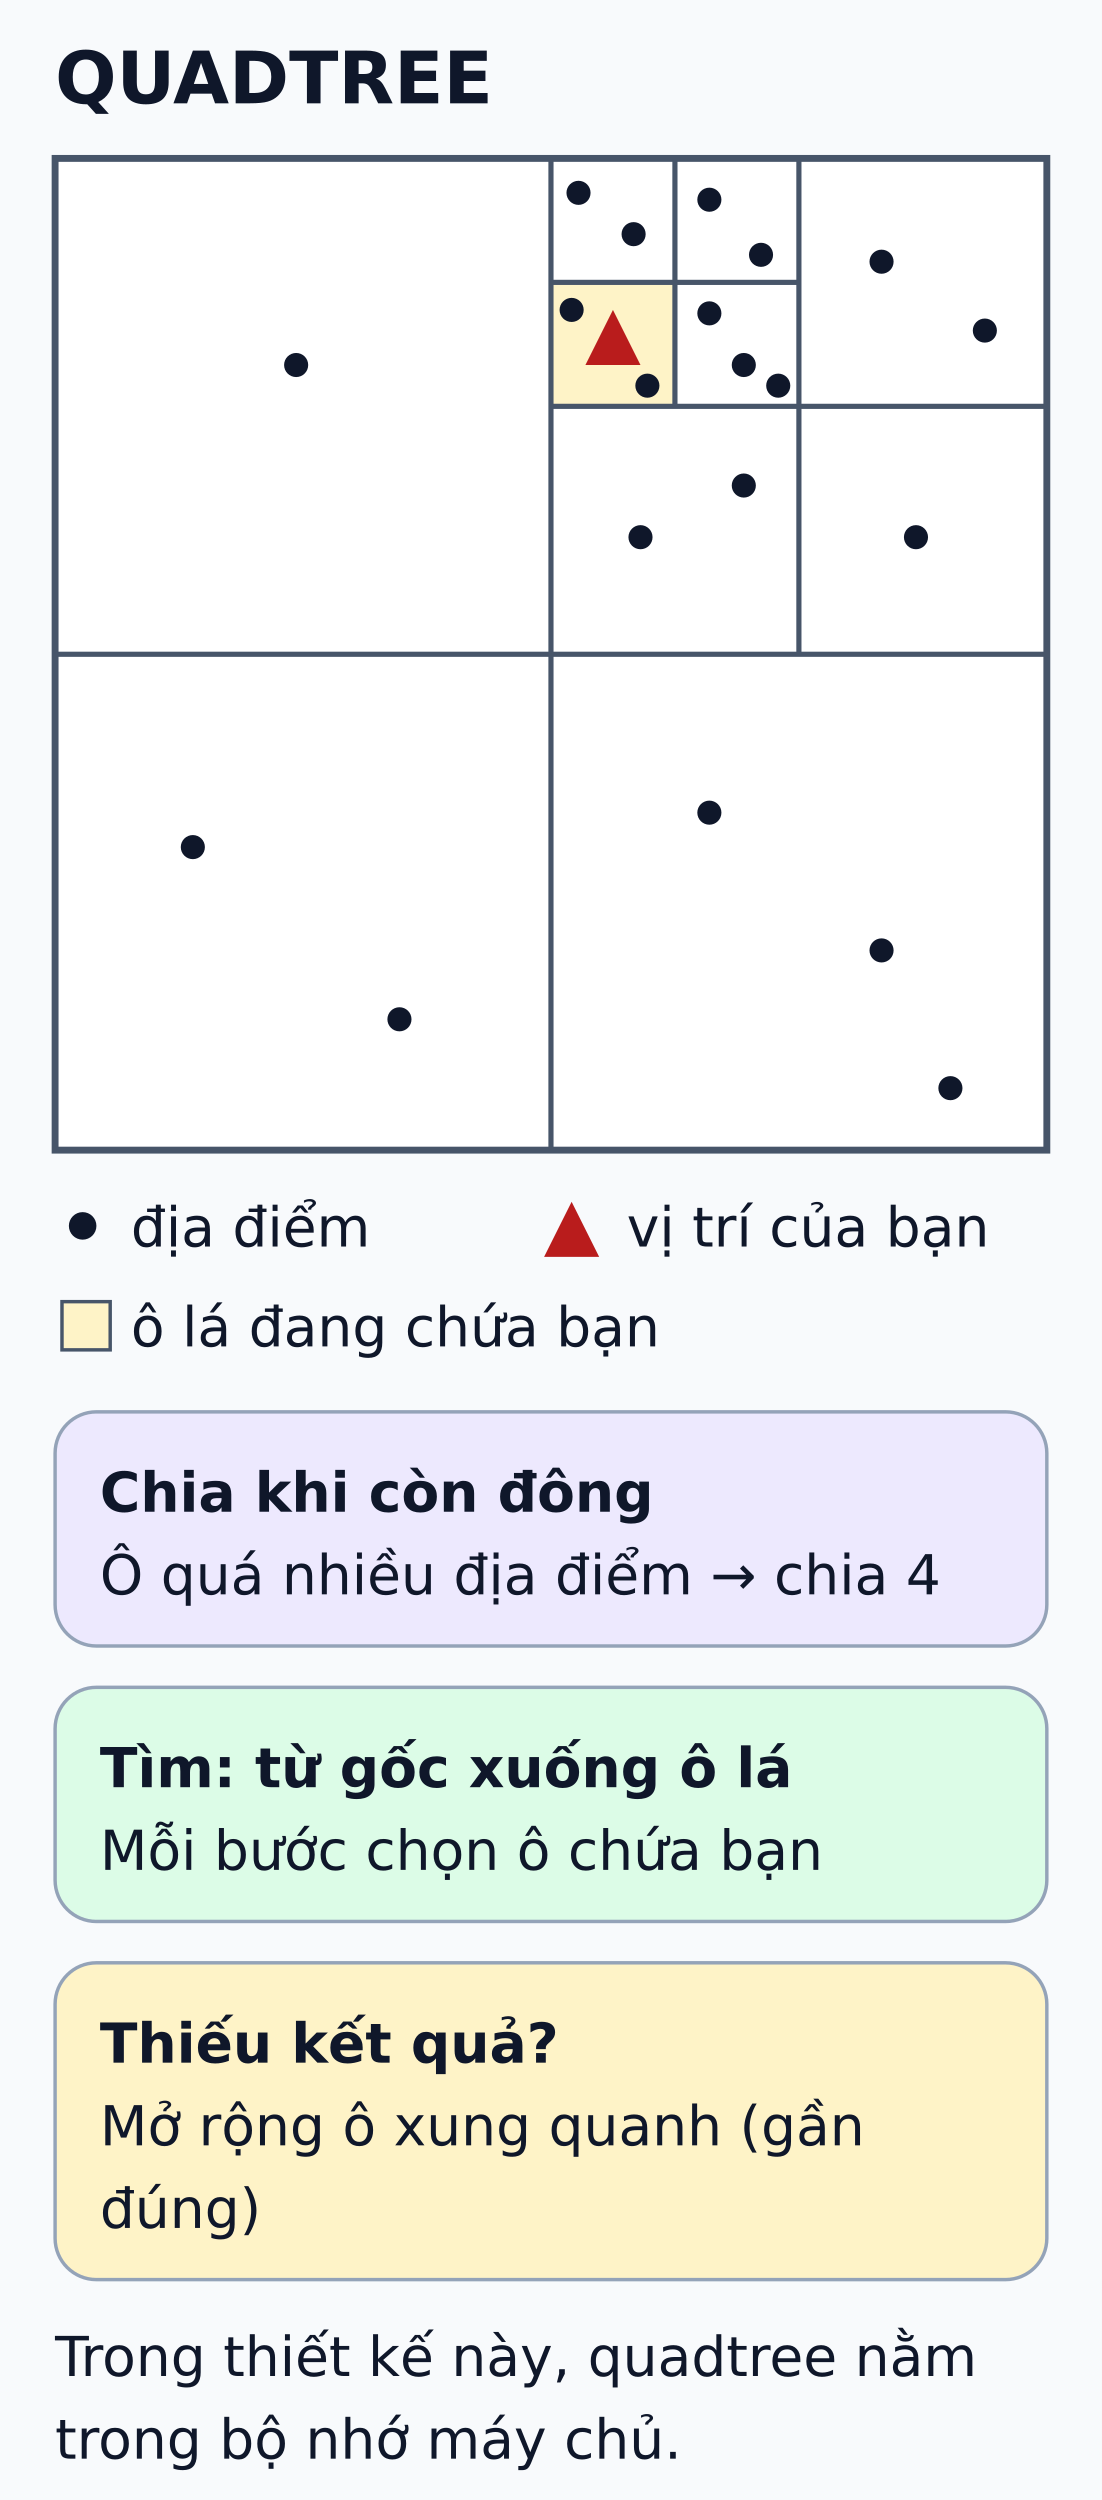
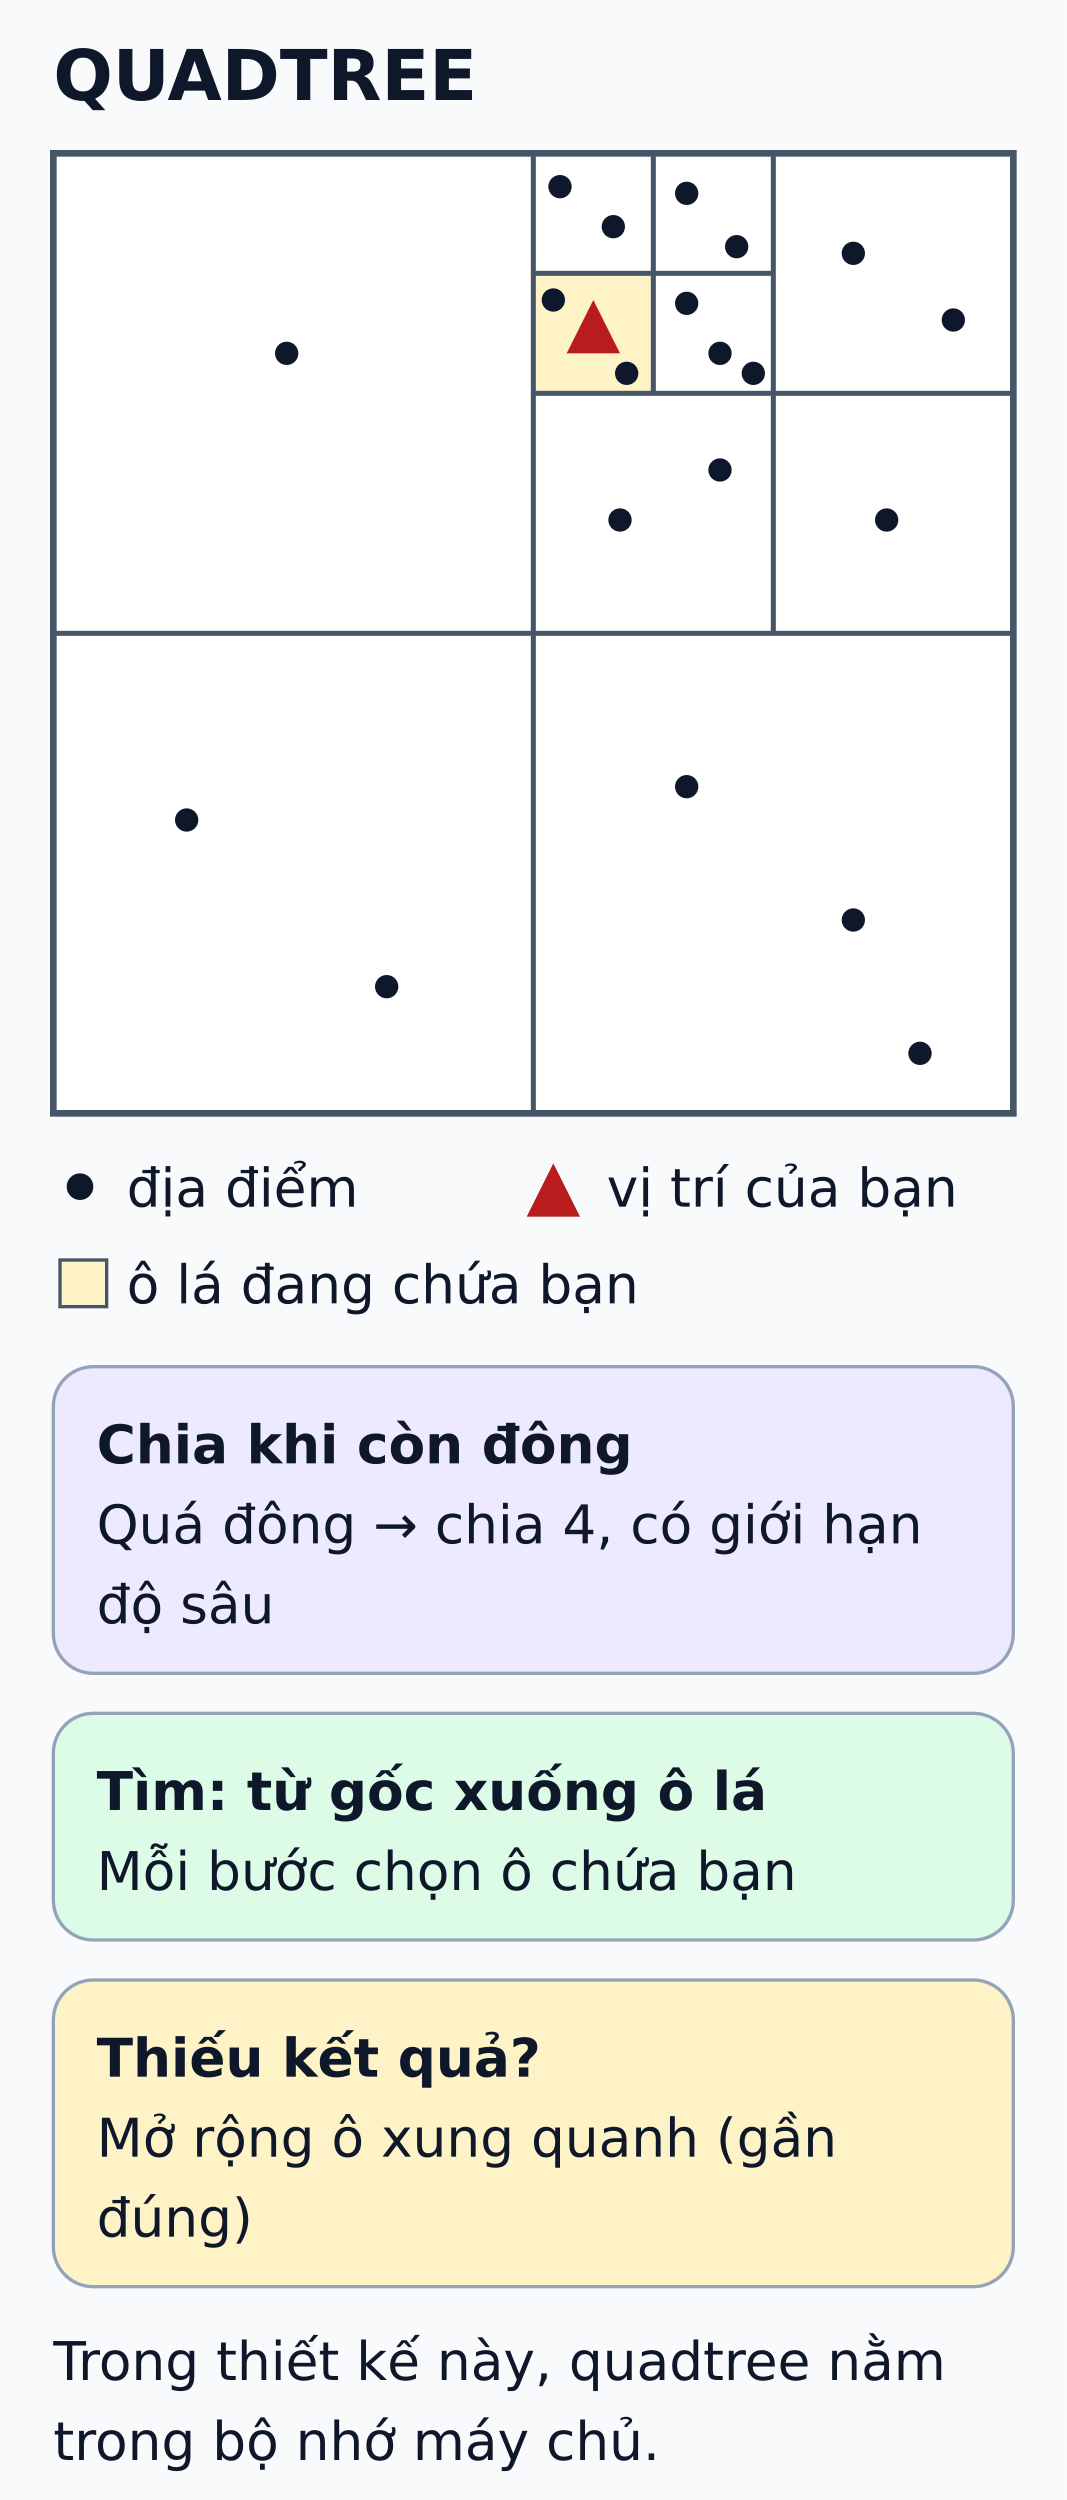
- <svg xmlns="http://www.w3.org/2000/svg" viewBox="0 0 320 726" width="320" height="726" role="img" aria-labelledby="title desc">
+ <svg xmlns="http://www.w3.org/2000/svg" viewBox="0 0 320 750" width="320" height="750" role="img" aria-labelledby="title desc">
  <defs>
    <marker id="arrow" markerWidth="8" markerHeight="8" refX="6" refY="3" orient="auto">
      <path d="M0,0 L6,3 L0,6" fill="none" stroke="#475569" stroke-width="1.5" />
    </marker>
  </defs>
-   <rect width="320" height="726" fill="#f8fafc" />
+   <rect width="320" height="750" fill="#f8fafc" />
  <g font-family="DejaVu Sans, Arial, sans-serif" fill="#0f172a">
    <text x="16" y="30" font-size="21" font-weight="bold">QUADTREE</text>
    <g transform="translate(16,46)">
      <rect x="0" y="0" width="288" height="288" fill="#ffffff" stroke="#475569" stroke-width="2" />
      <rect x="144" y="36" width="36" height="36" fill="#fef3c7" />
      <line x1="144" y1="0" x2="144" y2="288" stroke="#475569" stroke-width="1.5" />
      <line x1="0" y1="144" x2="288" y2="144" stroke="#475569" stroke-width="1.5" />
      <line x1="216" y1="0" x2="216" y2="144" stroke="#475569" stroke-width="1.5" />
      <line x1="144" y1="72" x2="288" y2="72" stroke="#475569" stroke-width="1.5" />
      <line x1="180" y1="0" x2="180" y2="72" stroke="#475569" stroke-width="1.5" />
      <line x1="144" y1="36" x2="216" y2="36" stroke="#475569" stroke-width="1.5" />
      <circle cx="40" cy="200" r="3.5" fill="#0f172a" />
      <circle cx="100" cy="250" r="3.5" fill="#0f172a" />
      <circle cx="190" cy="190" r="3.5" fill="#0f172a" />
      <circle cx="240" cy="230" r="3.5" fill="#0f172a" />
      <circle cx="260" cy="270" r="3.5" fill="#0f172a" />
      <circle cx="70" cy="60" r="3.5" fill="#0f172a" />
      <circle cx="240" cy="30" r="3.5" fill="#0f172a" />
      <circle cx="270" cy="50" r="3.5" fill="#0f172a" />
      <circle cx="170" cy="110" r="3.5" fill="#0f172a" />
      <circle cx="200" cy="95" r="3.5" fill="#0f172a" />
      <circle cx="250" cy="110" r="3.5" fill="#0f172a" />
      <circle cx="152" cy="10" r="3.5" fill="#0f172a" />
      <circle cx="168" cy="22" r="3.5" fill="#0f172a" />
      <circle cx="190" cy="12" r="3.5" fill="#0f172a" />
      <circle cx="205" cy="28" r="3.5" fill="#0f172a" />
      <circle cx="150" cy="44" r="3.5" fill="#0f172a" />
      <circle cx="172" cy="66" r="3.5" fill="#0f172a" />
      <circle cx="190" cy="45" r="3.5" fill="#0f172a" />
      <circle cx="200" cy="60" r="3.5" fill="#0f172a" />
      <circle cx="210" cy="66" r="3.5" fill="#0f172a" />
      <path d="M162,44 L170,60 L154,60 Z" fill="#b91c1c" />
      <circle cx="8" cy="310" r="4" fill="#0f172a" />
      <text x="22" y="316" font-size="16">địa điểm</text>
      <path d="M150,303 L158,319 L142,319 Z" fill="#b91c1c" />
      <text x="166" y="316" font-size="16">vị trí của bạn</text>
      <rect x="2" y="332" width="14" height="14" fill="#fef3c7" stroke="#475569" />
      <text x="22" y="345" font-size="16">ô lá đang chứa bạn</text>
    </g>
-     <rect x="16" y="410" width="288" height="68" rx="12" fill="#ede9fe" stroke="#94a3b8" />
+     <rect x="16" y="410" width="288" height="92" rx="12" fill="#ede9fe" stroke="#94a3b8" />
    <text x="29" y="439" font-size="16" font-weight="bold">Chia khi còn đông</text>
-     <text x="29" y="463" font-size="16" font-weight="normal">Ô quá nhiều địa điểm → chia 4</text>
-     <rect x="16" y="490" width="288" height="68" rx="12" fill="#dcfce7" stroke="#94a3b8" />
-     <text x="29" y="519" font-size="16" font-weight="bold">Tìm: từ gốc xuống ô lá</text>
-     <text x="29" y="543" font-size="16" font-weight="normal">Mỗi bước chọn ô chứa bạn</text>
-     <rect x="16" y="570" width="288" height="92" rx="12" fill="#fef3c7" stroke="#94a3b8" />
-     <text x="29" y="599" font-size="16" font-weight="bold">Thiếu kết quả?</text>
-     <text x="29" y="623" font-size="16" font-weight="normal">Mở rộng ô xung quanh (gần</text>
-     <text x="29" y="647" font-size="16" font-weight="normal">đúng)</text>
-     <text x="16" y="690" font-size="16" font-weight="normal">Trong thiết kế này, quadtree nằm</text>
-     <text x="16" y="714" font-size="16" font-weight="normal">trong bộ nhớ máy chủ.</text>
+     <text x="29" y="463" font-size="16" font-weight="normal">Quá đông → chia 4, có giới hạn</text>
+     <text x="29" y="487" font-size="16" font-weight="normal">độ sâu</text>
+     <rect x="16" y="514" width="288" height="68" rx="12" fill="#dcfce7" stroke="#94a3b8" />
+     <text x="29" y="543" font-size="16" font-weight="bold">Tìm: từ gốc xuống ô lá</text>
+     <text x="29" y="567" font-size="16" font-weight="normal">Mỗi bước chọn ô chứa bạn</text>
+     <rect x="16" y="594" width="288" height="92" rx="12" fill="#fef3c7" stroke="#94a3b8" />
+     <text x="29" y="623" font-size="16" font-weight="bold">Thiếu kết quả?</text>
+     <text x="29" y="647" font-size="16" font-weight="normal">Mở rộng ô xung quanh (gần</text>
+     <text x="29" y="671" font-size="16" font-weight="normal">đúng)</text>
+     <text x="16" y="714" font-size="16" font-weight="normal">Trong thiết kế này, quadtree nằm</text>
+     <text x="16" y="738" font-size="16" font-weight="normal">trong bộ nhớ máy chủ.</text>
  </g>
</svg>
